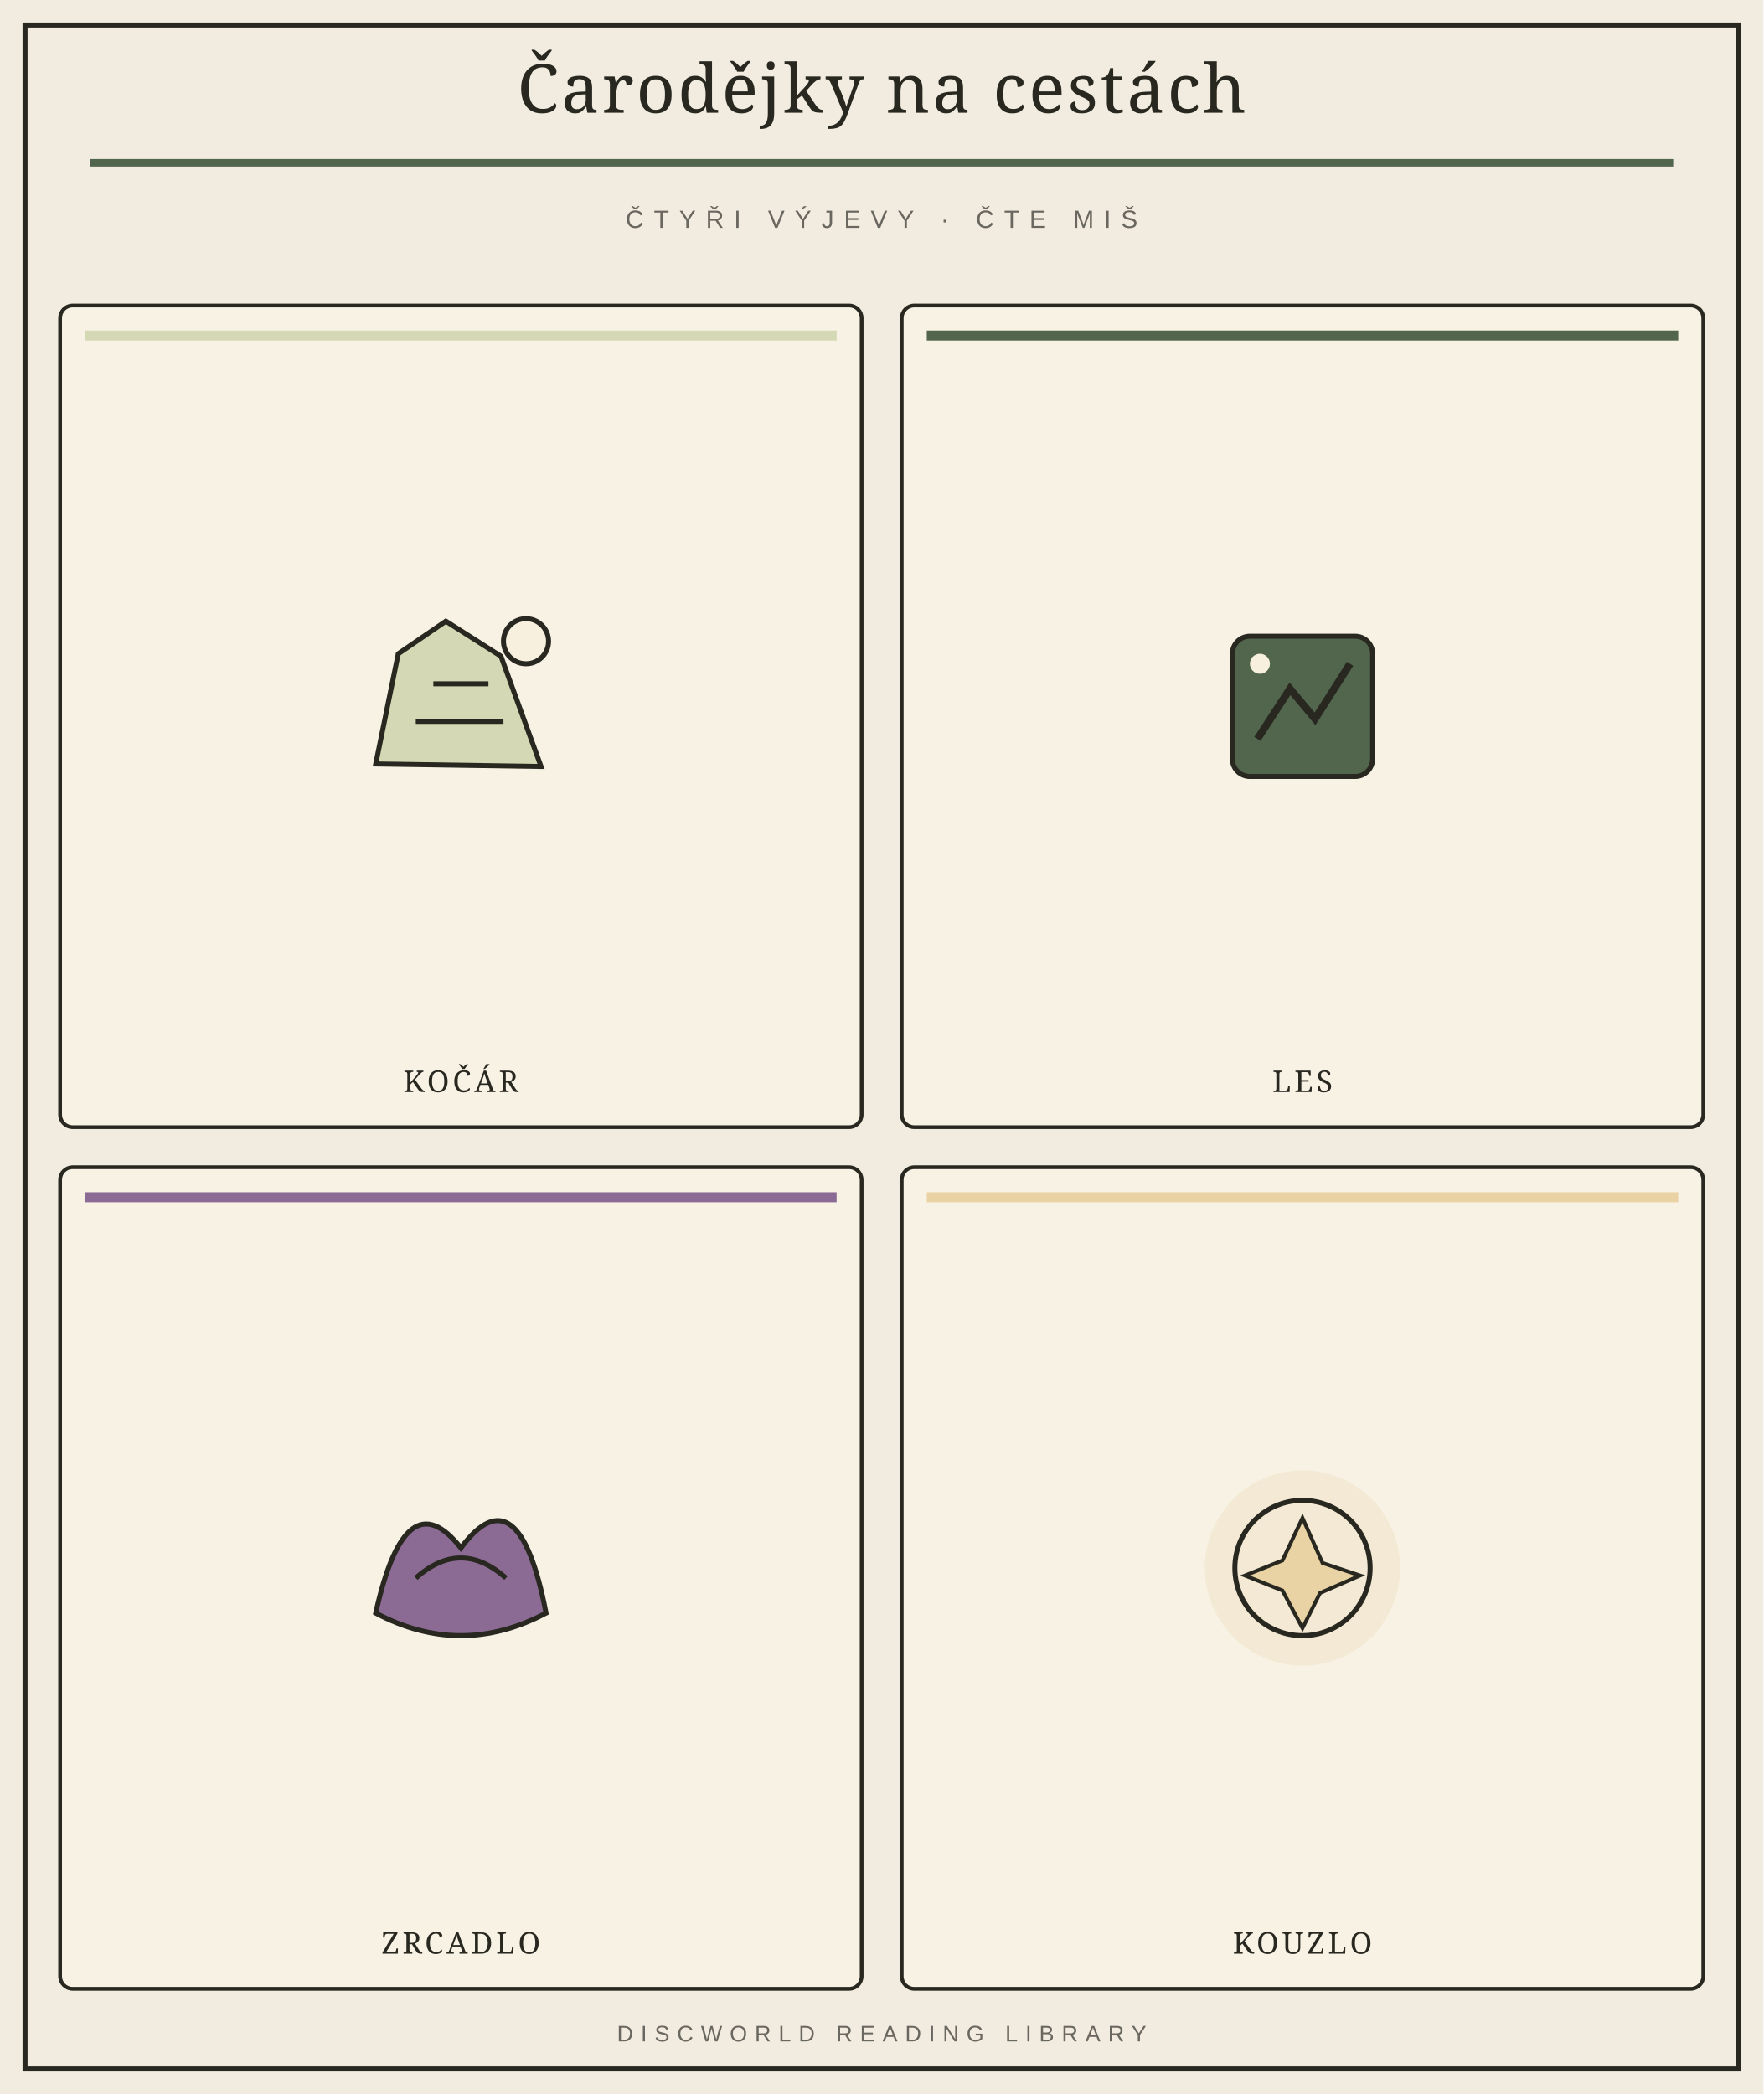
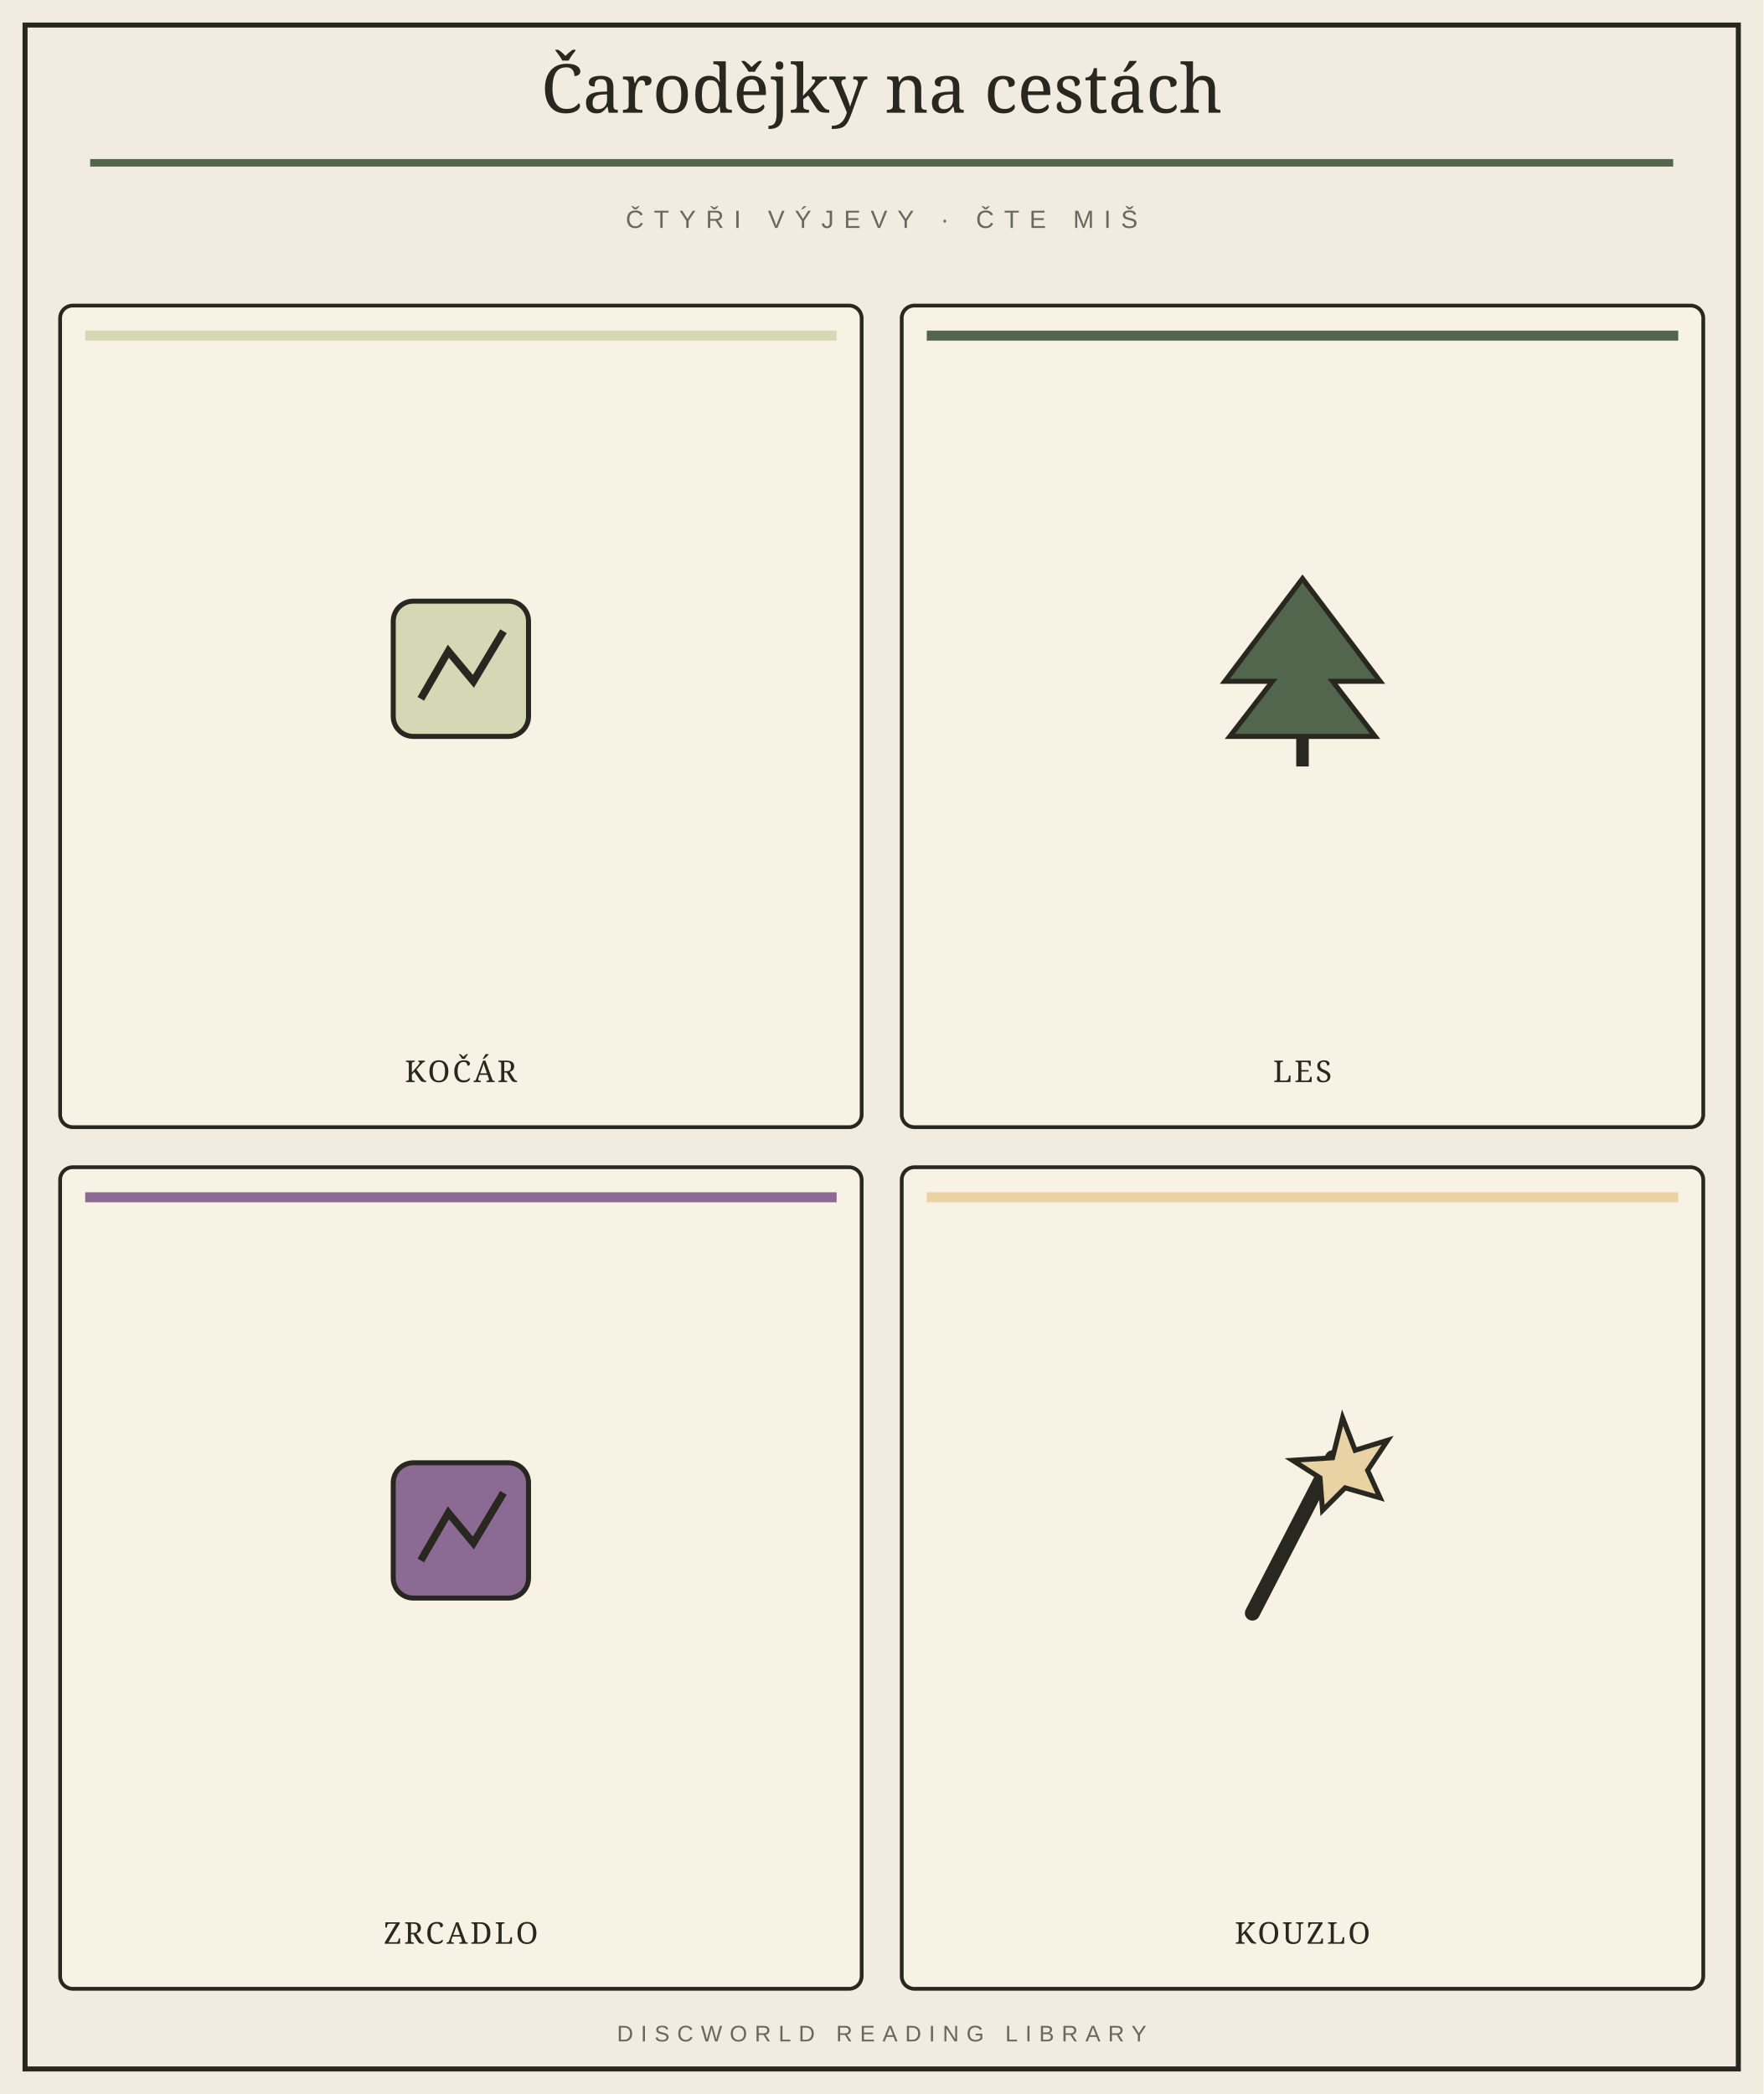
- <svg xmlns="http://www.w3.org/2000/svg" viewBox="0 0 704 836" role="img" aria-labelledby="title desc">
+ <svg xmlns="http://www.w3.org/2000/svg" viewBox="0 0 704 836" role="img" aria-labelledby="t d">
  <rect width="704" height="836" fill="#f1ecdf" />
  <rect x="10" y="10" width="684" height="816" fill="none" stroke="#282820" stroke-width="2" />
-   <text x="352" y="45" text-anchor="middle" font-family="Georgia,serif" font-size="27" fill="#282820" letter-spacing="1">Čarodějky na cestách</text>
-   <path d="M 36 65 H 668" stroke="#52664d" stroke-width="3" />
+   <text x="352" y="45" text-anchor="middle" font-family="Georgia,serif" font-size="27" fill="#282820">Čarodějky na cestách</text>
+   <path d="M36 65H668" stroke="#52664d" stroke-width="3" />
  <text x="352" y="91" text-anchor="middle" font-family="Arial,sans-serif" font-size="10" letter-spacing="4" fill="#69675f">ČTYŘI VÝJEVY · ČTE MIŠ</text>
  <g>
    <rect x="24" y="122" width="320" height="328" rx="5" fill="#f8f2e5" stroke="#282820" stroke-width="1.5" />
-     <path d="M 34 134 H 334" stroke="#d5d8b4" stroke-width="4" />
-     <path d="M 150 305 L 159 261 L 178 248 L 200 262 L 216 306 Z" fill="#d5d8b4" stroke="#282820" stroke-width="2" />
-     <path d="M 166 288 L 201 288 M 173 273 L 195 273" stroke="#282820" stroke-width="2" />
-     <circle cx="210" cy="256" r="9" fill="#f7f0df" stroke="#282820" stroke-width="2" />
-     <text x="184" y="436" text-anchor="middle" font-family="Georgia,serif" font-size="12" letter-spacing="1.3" fill="#282820">KOČÁR</text>
+     <path d="M34 134H334" stroke="#d5d8b4" stroke-width="4" />
+     <rect x="157" y="240" width="54" height="54" rx="8" fill="#d5d8b4" stroke="#282820" stroke-width="2" />
+     <path d="M168 279L179 260L189 272L201 252" fill="none" stroke="#282820" stroke-width="3" />
+     <text x="184" y="432" text-anchor="middle" font-family="Georgia,serif" font-size="12" letter-spacing="1" fill="#282820">KOČÁR</text>
  </g>
  <g>
    <rect x="360" y="122" width="320" height="328" rx="5" fill="#f8f2e5" stroke="#282820" stroke-width="1.5" />
-     <path d="M 370 134 H 670" stroke="#52664d" stroke-width="4" />
-     <rect x="492" y="254" width="56" height="56" rx="7" fill="#52664d" stroke="#282820" stroke-width="2" />
-     <path d="M 502 295 L 515 275 L 525 287 L 539 265" fill="none" stroke="#282820" stroke-width="3" />
-     <circle cx="503" cy="265" r="4" fill="#f7f0df" />
-     <text x="520" y="436" text-anchor="middle" font-family="Georgia,serif" font-size="12" letter-spacing="1.3" fill="#282820">LES</text>
+     <path d="M370 134H670" stroke="#52664d" stroke-width="4" />
+     <path d="M520 231L489 272H508L491 294H549L532 272H551Z" fill="#52664d" stroke="#282820" stroke-width="2" />
+     <path d="M520 294V306" stroke="#282820" stroke-width="5" />
+     <text x="520" y="432" text-anchor="middle" font-family="Georgia,serif" font-size="12" letter-spacing="1" fill="#282820">LES</text>
  </g>
  <g>
    <rect x="24" y="466" width="320" height="328" rx="5" fill="#f8f2e5" stroke="#282820" stroke-width="1.5" />
-     <path d="M 34 478 H 334" stroke="#8b6b93" stroke-width="4" />
-     <path d="M 150 644 Q 162 590 184 618 Q 207 587 218 644 Q 184 662 150 644 Z" fill="#8b6b93" stroke="#282820" stroke-width="2" />
-     <path d="M 166 630 Q 184 614 202 630" fill="none" stroke="#282820" stroke-width="2" />
-     <text x="184" y="780" text-anchor="middle" font-family="Georgia,serif" font-size="12" letter-spacing="1.3" fill="#282820">ZRCADLO</text>
+     <path d="M34 478H334" stroke="#8b6b93" stroke-width="4" />
+     <rect x="157" y="584" width="54" height="54" rx="8" fill="#8b6b93" stroke="#282820" stroke-width="2" />
+     <path d="M168 623L179 604L189 616L201 596" fill="none" stroke="#282820" stroke-width="3" />
+     <text x="184" y="776" text-anchor="middle" font-family="Georgia,serif" font-size="12" letter-spacing="1" fill="#282820">ZRCADLO</text>
  </g>
  <g>
    <rect x="360" y="466" width="320" height="328" rx="5" fill="#f8f2e5" stroke="#282820" stroke-width="1.5" />
-     <path d="M 370 478 H 670" stroke="#e9d2a3" stroke-width="4" />
-     <circle cx="520" cy="626" r="39" fill="#e9d2a3" opacity=".26" />
-     <circle cx="520" cy="626" r="27" fill="none" stroke="#282820" stroke-width="2" />
-     <path d="M 520 606 L 528 624 L 543 629 L 527 636 L 520 650 L 512 635 L 497 629 L 512 623 Z" fill="#e9d2a3" stroke="#282820" stroke-width="1.5" />
-     <text x="520" y="780" text-anchor="middle" font-family="Georgia,serif" font-size="12" letter-spacing="1.3" fill="#282820">KOUZLO</text>
+     <path d="M370 478H670" stroke="#e9d2a3" stroke-width="4" />
+     <path d="M500 644L532 582" stroke="#282820" stroke-width="6" stroke-linecap="round" />
+     <path d="M532 582l4 -16 5 13 13 -4 -8 12 5 11 -14 -4 -9 9 -1 -13 -11 -7z" fill="#e9d2a3" stroke="#282820" stroke-width="2" />
+     <text x="520" y="776" text-anchor="middle" font-family="Georgia,serif" font-size="12" letter-spacing="1" fill="#282820">KOUZLO</text>
  </g>
  <text x="352" y="815" text-anchor="middle" font-family="Arial,sans-serif" font-size="9" letter-spacing="3" fill="#69675f">DISCWORLD READING LIBRARY</text>
</svg>
